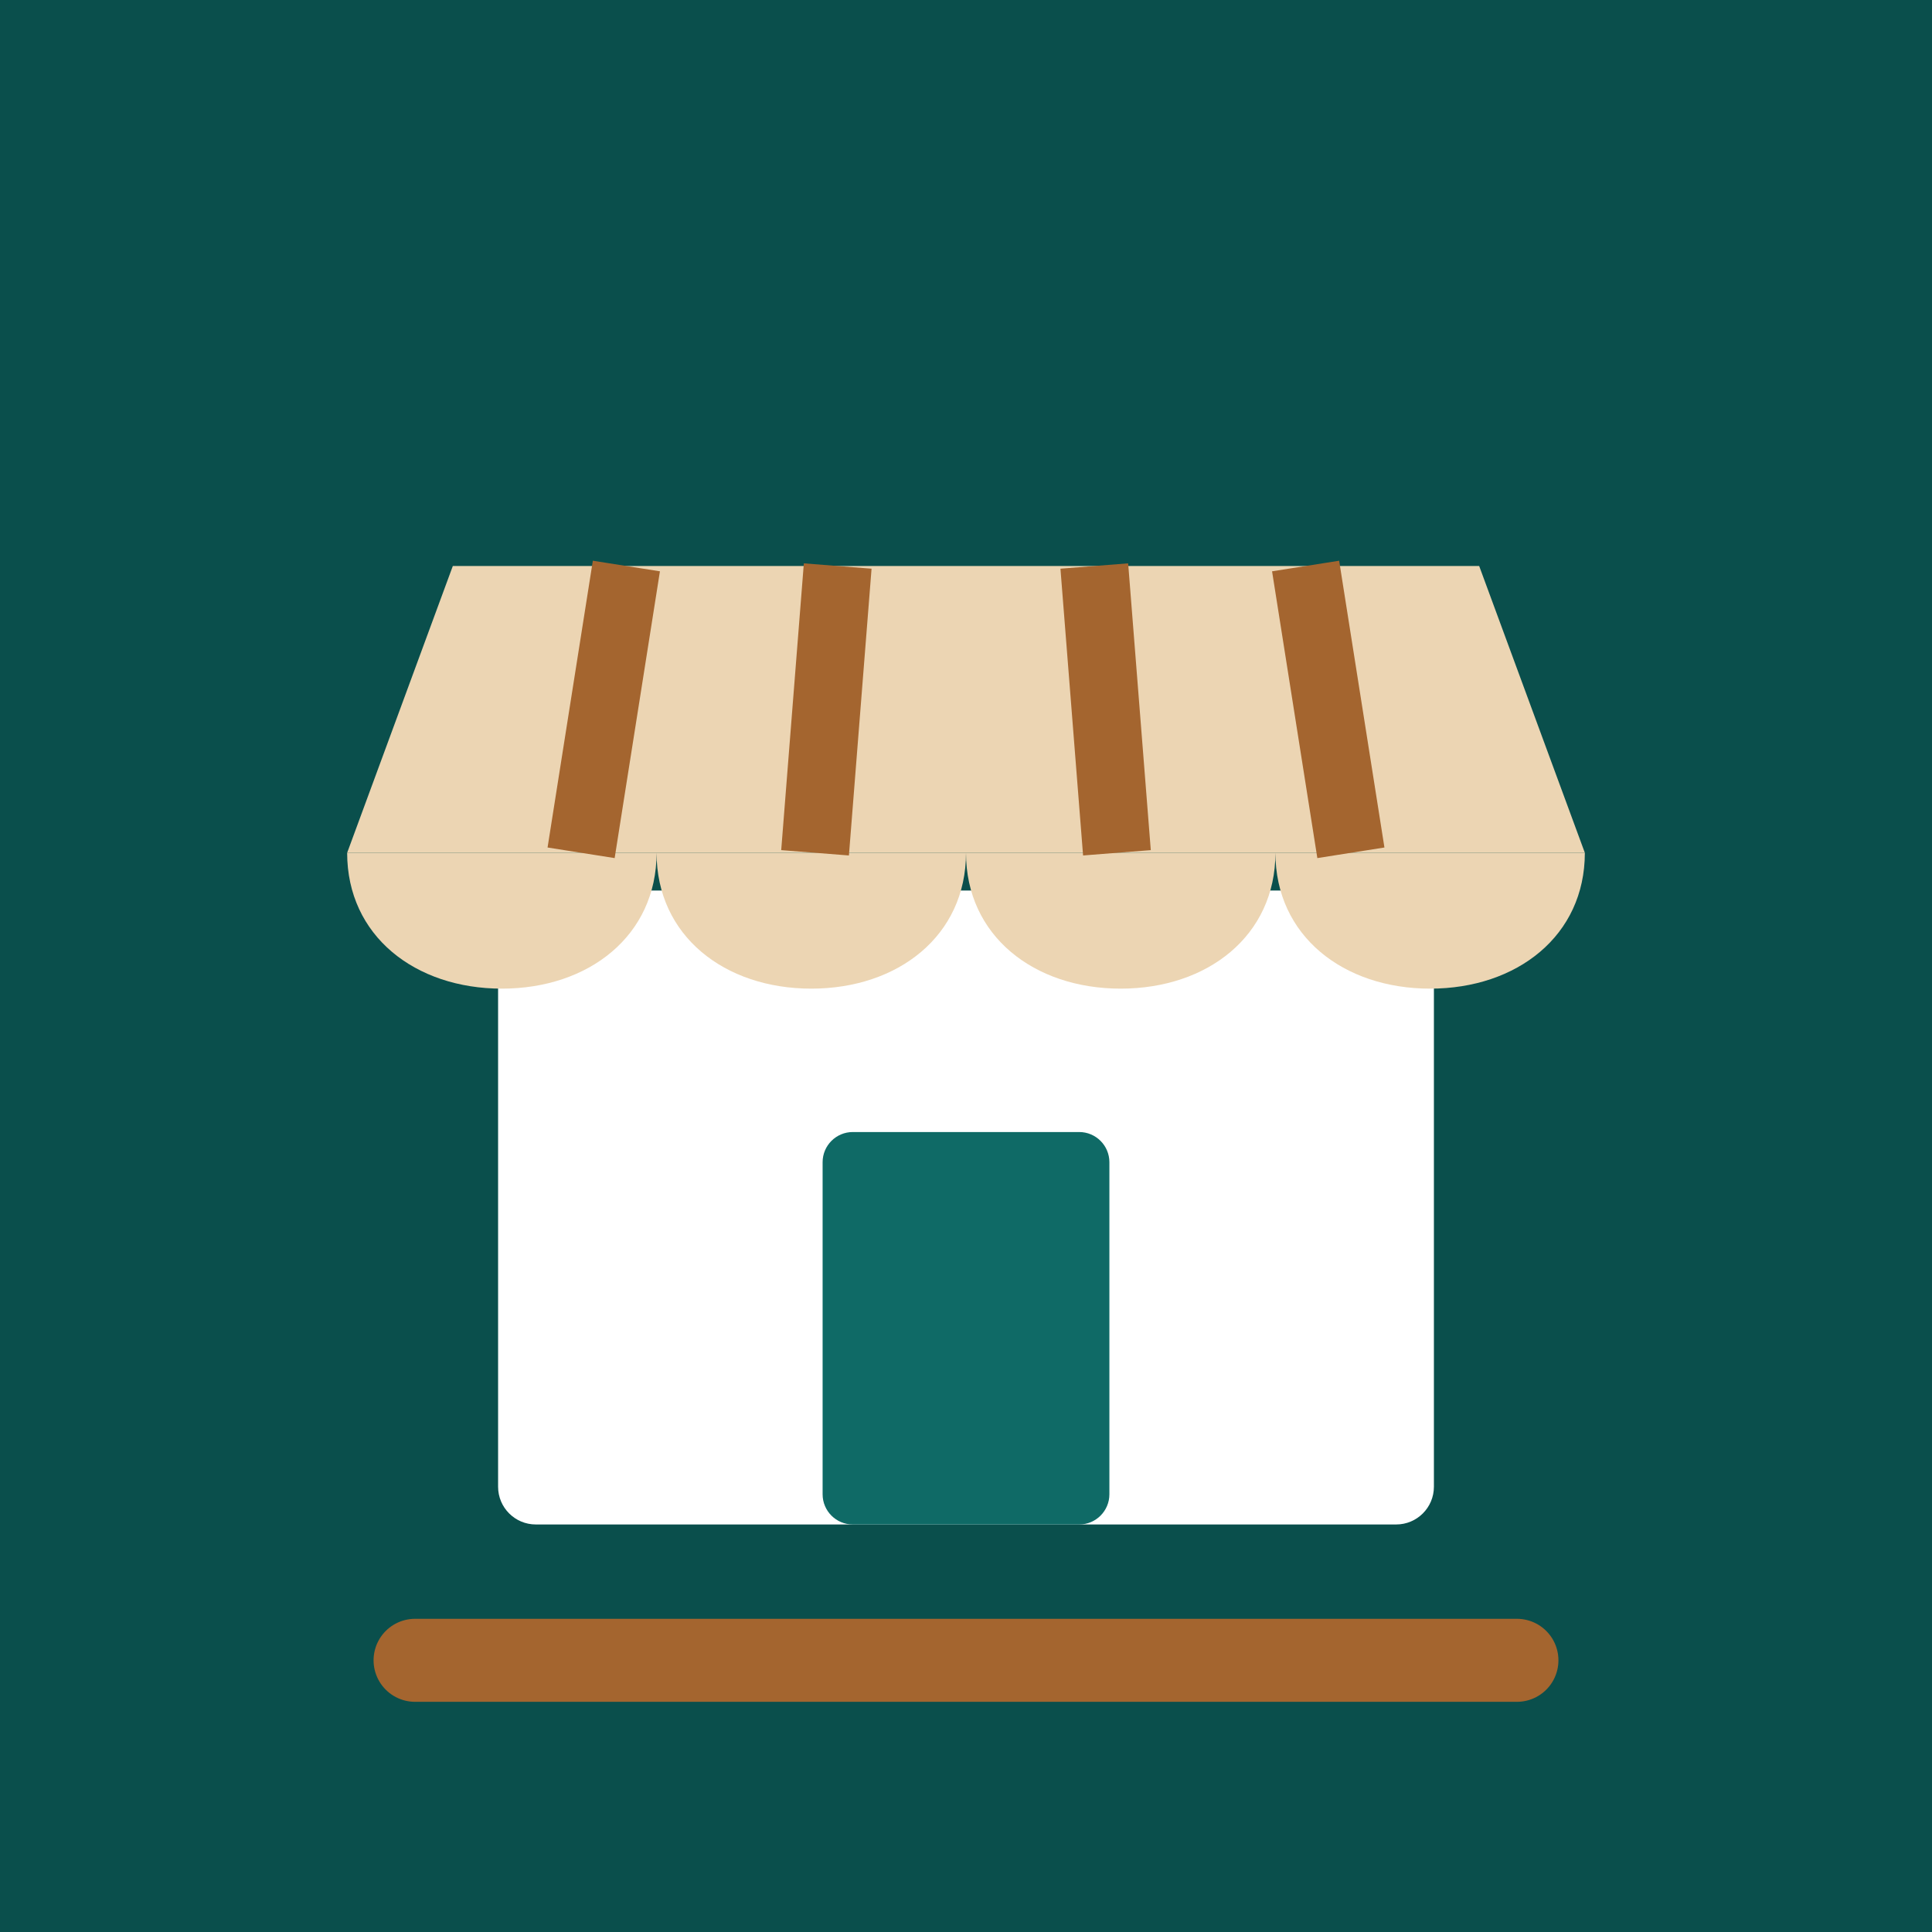
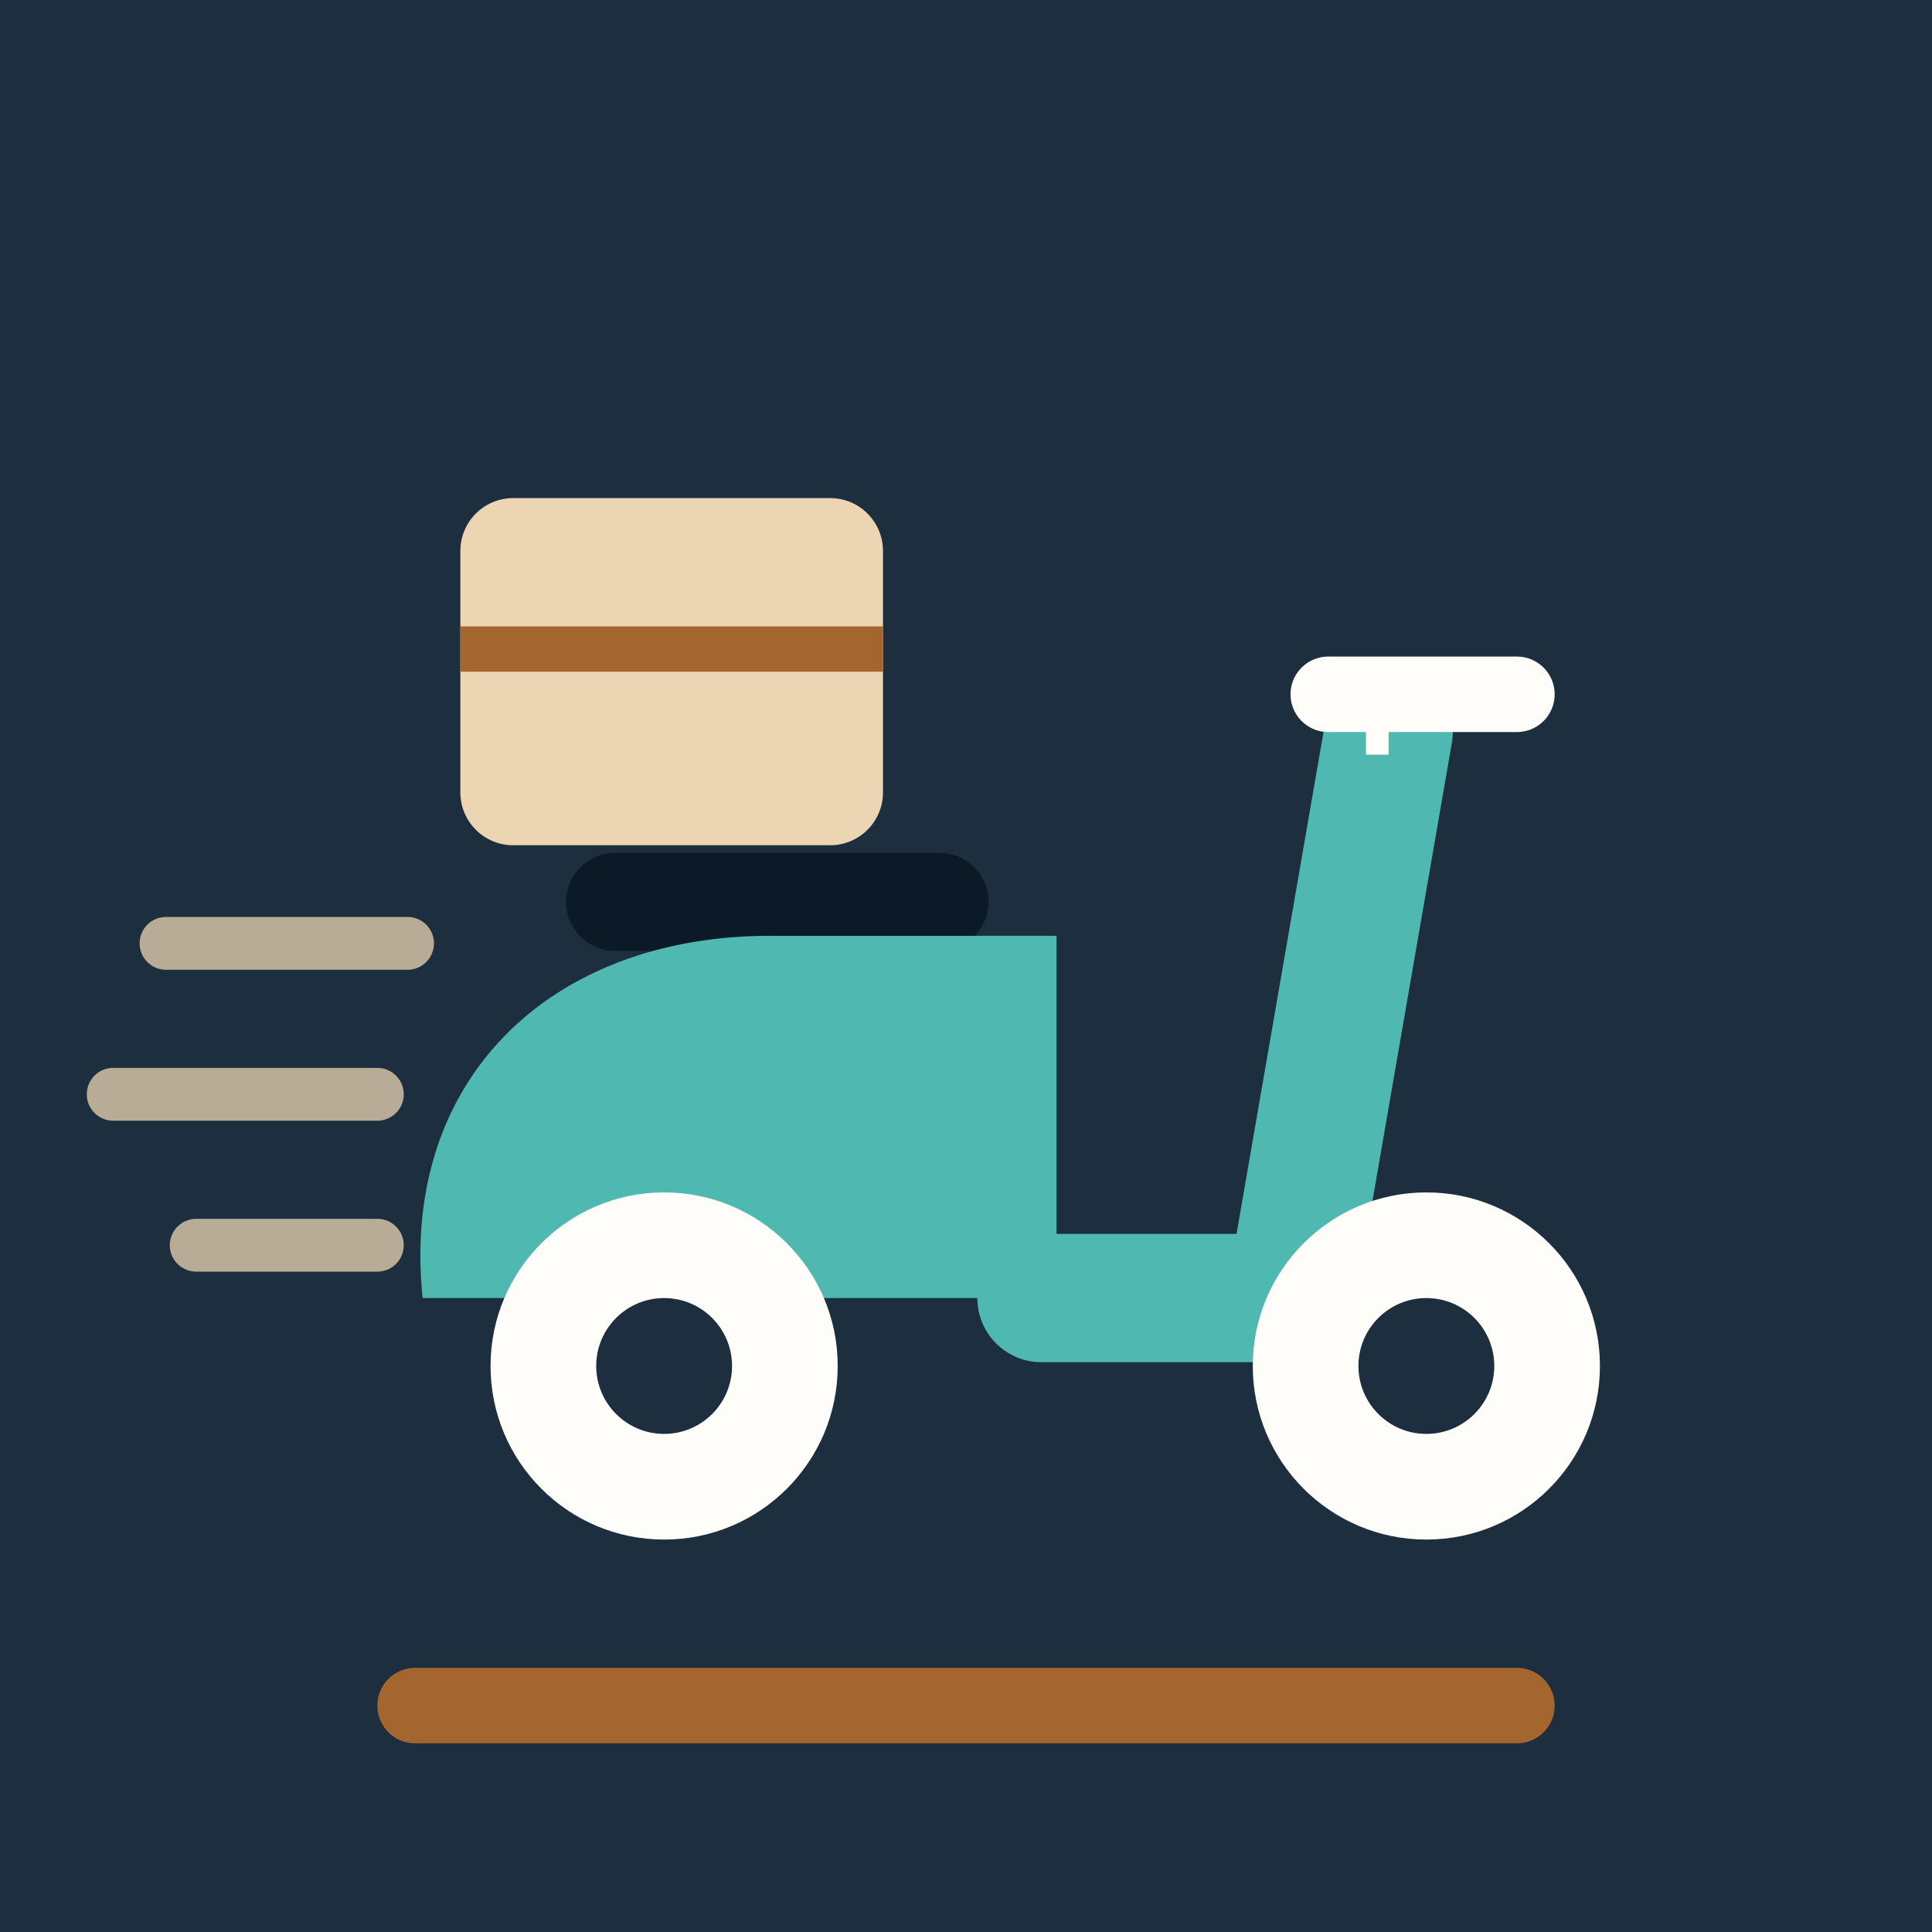
<svg xmlns="http://www.w3.org/2000/svg" viewBox="0 0 512 512">
-   <rect width="512" height="512" fill="#0a4f4c" />
-   <rect x="132" y="236" width="248" height="168" rx="10" fill="#ffffff" />
-   <rect x="218" y="300" width="76" height="104" rx="8" fill="#0f6a66" />
-   <path d="M120 150h272l28 76H92z" fill="#ecd5b3" />
-   <path d="M92 226c0 22 18 36 41 36s41-14 41-36c0 22 18 36 41 36s41-14 41-36c0 22 18 36 41 36s41-14 41-36c0 22 18 36 41 36s41-14 41-36z" fill="#ecd5b3" />
-   <path d="M166 150l-12 76M222 150l-6 76M290 150l6 76M346 150l12 76" stroke="#a4652f" stroke-width="18" />
-   <path d="M110 440h292" stroke="#a4652f" stroke-width="22" stroke-linecap="round" />
+   <rect width="512" height="512" fill="#1d2f3f" />
+   <path d="M44 250h64M30 290h70M52 330h48" stroke="#ecd5b3" stroke-width="14" stroke-linecap="round" opacity=".75" />
+   <rect x="122" y="132" width="112" height="92" rx="14" fill="#ecd5b3" />
+   <path d="M122 172h112" stroke="#a4652f" stroke-width="12" />
+   <rect x="150" y="226" width="112" height="26" rx="13" fill="#0b1a26" />
+   <path d="M112 344c-6-58 34-96 92-96h76v96z" fill="#4fb8b0" />
+   <path d="M276 344h66l26-150" stroke="#4fb8b0" stroke-width="34" fill="none" stroke-linecap="round" stroke-linejoin="round" />
+   <path d="M352 184h50" stroke="#fffdf9" stroke-width="20" stroke-linecap="round" />
+   <path d="M368 190l-6 0" stroke="#fffdf9" stroke-width="20" />
+   <circle cx="176" cy="362" r="46" fill="#fffdf9" />
+   <circle cx="176" cy="362" r="18" fill="#1d2f3f" />
+   <circle cx="378" cy="362" r="46" fill="#fffdf9" />
+   <circle cx="378" cy="362" r="18" fill="#1d2f3f" />
+   <path d="M110 452h292" stroke="#a4652f" stroke-width="20" stroke-linecap="round" />
</svg>
